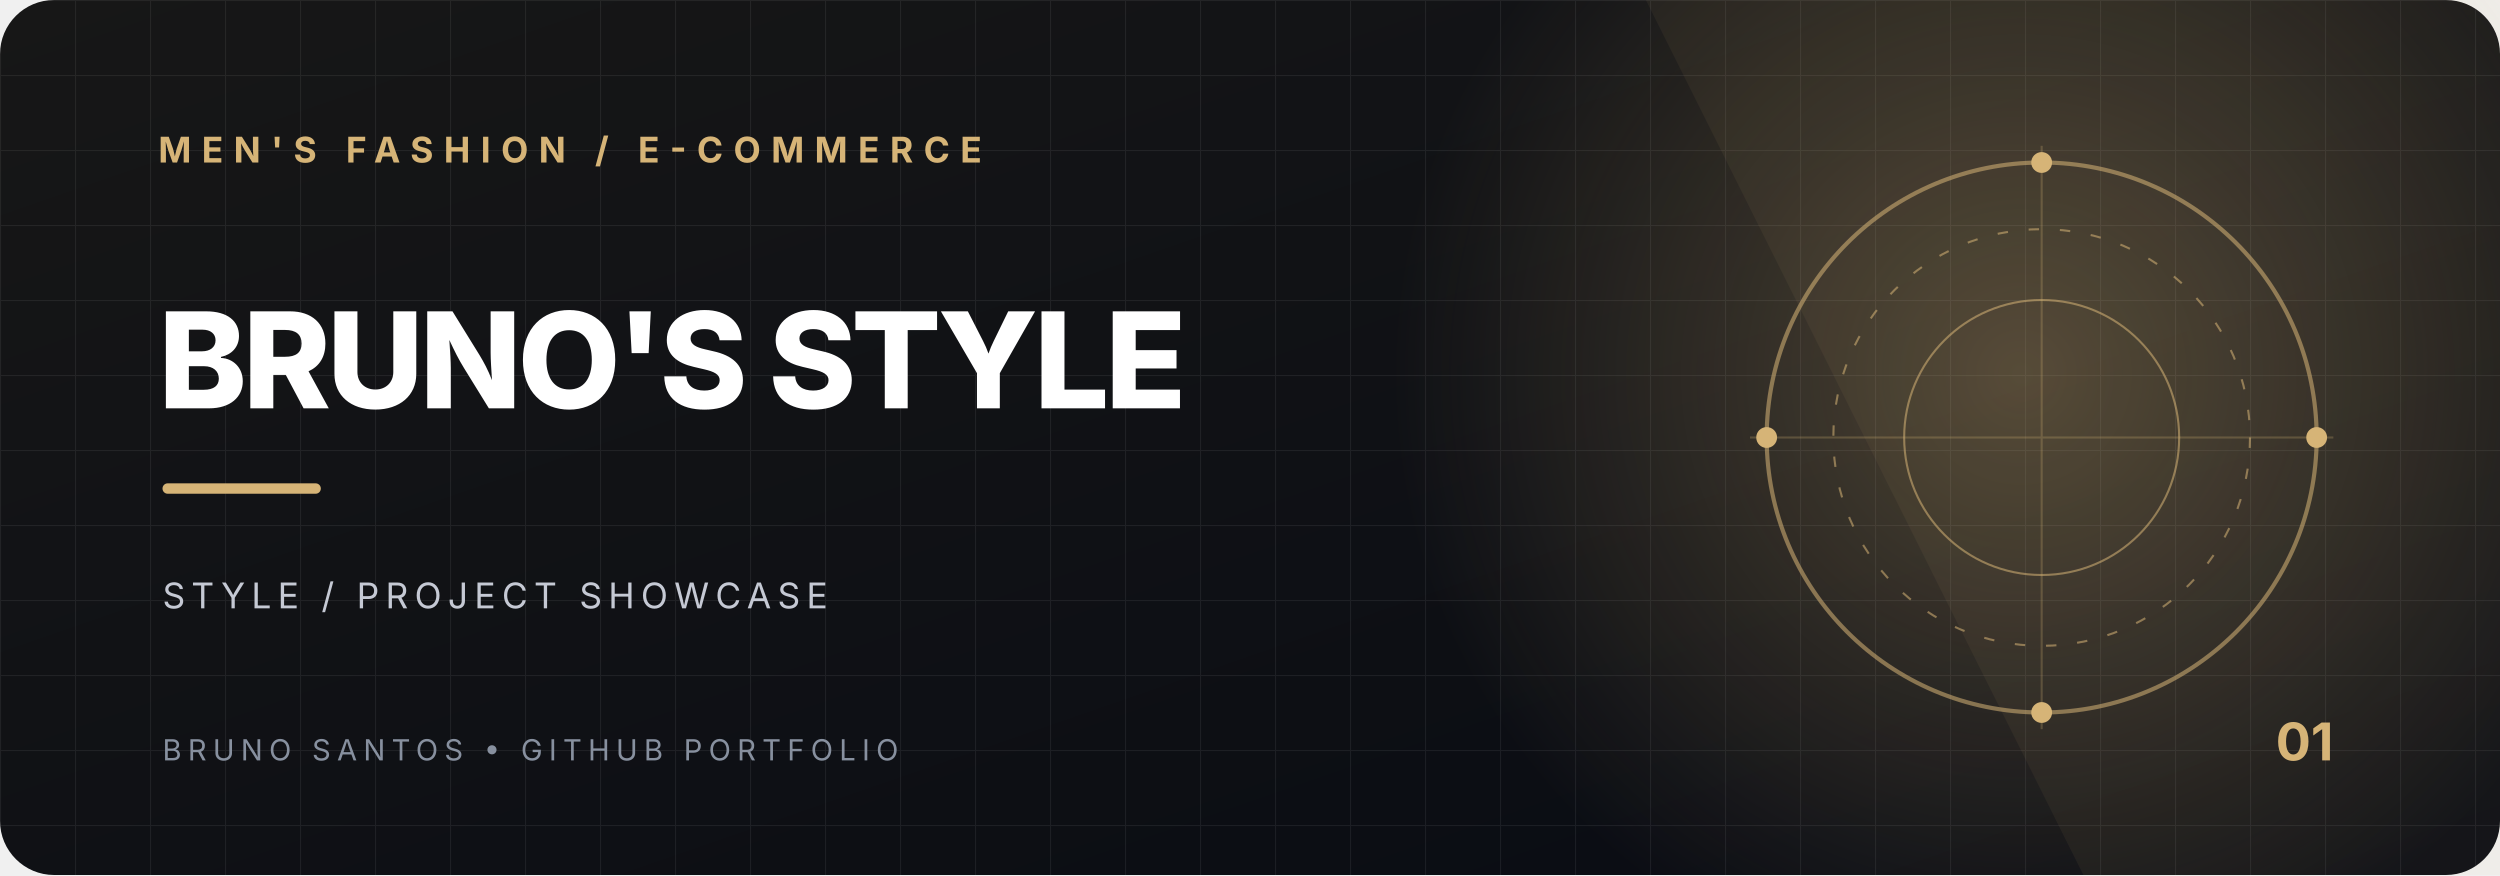
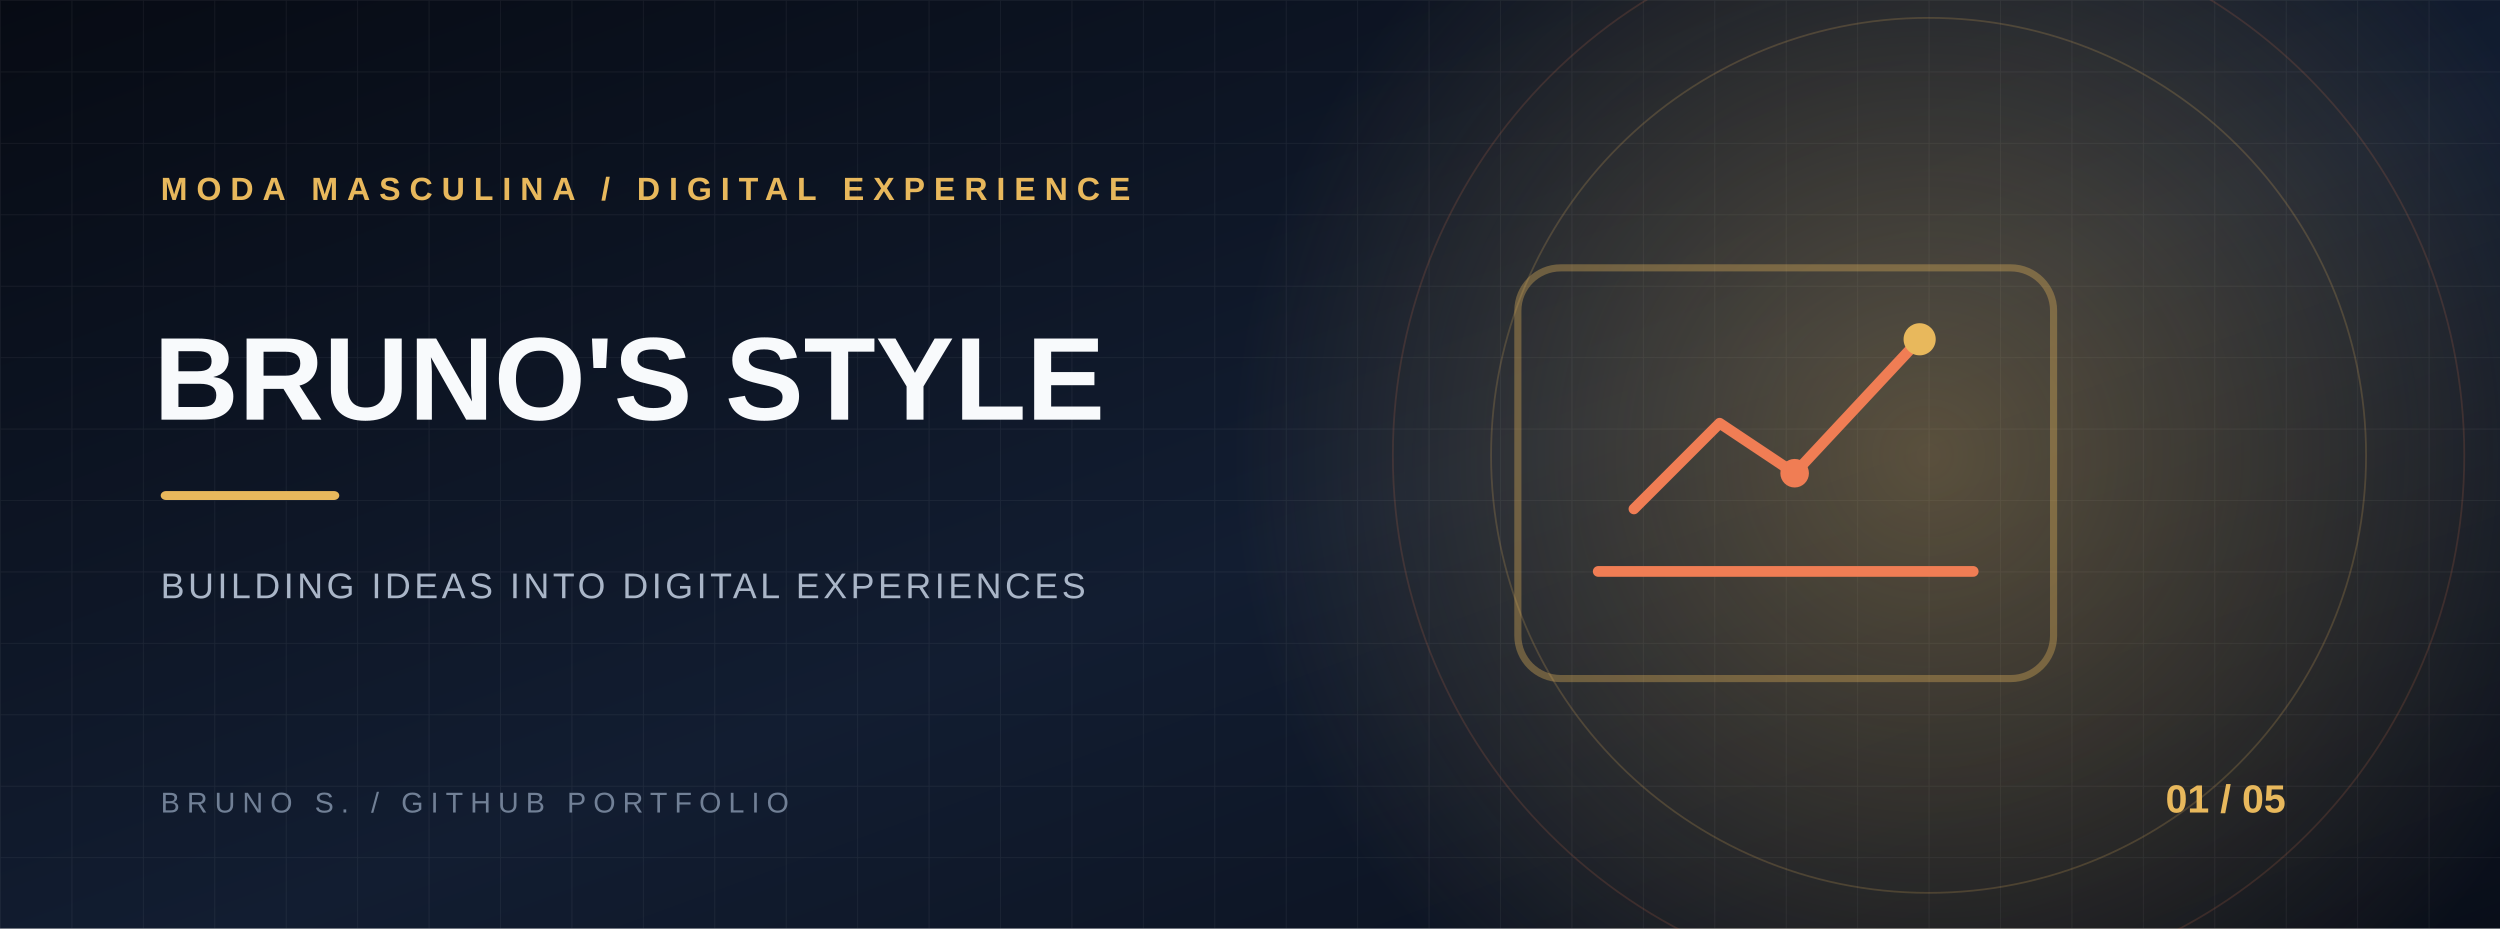
- <svg xmlns="http://www.w3.org/2000/svg" width="1200" height="420" viewBox="0 0 1200 420" role="img" aria-label="BRUNO'S STYLE">
+ <svg xmlns="http://www.w3.org/2000/svg" width="1400" height="520" viewBox="0 0 1400 520">
  <defs>
-     <linearGradient id="g" x1="0" y1="0" x2="1" y2="1">
-       <stop offset="0" stop-color="#171717" />
-       <stop offset="1" stop-color="#080b13" />
+     <linearGradient id="bg" x1="0" y1="0" x2="1" y2="1">
+       <stop stop-color="#070b14" />
+       <stop offset=".55" stop-color="#121d31" />
+       <stop offset="1" stop-color="#090e19" />
    </linearGradient>
    <radialGradient id="glow">
-       <stop offset="0" stop-color="#d6b477" stop-opacity=".32" />
-       <stop offset="1" stop-color="#d6b477" stop-opacity="0" />
+       <stop stop-color="#e8b85c" stop-opacity=".34" />
+       <stop offset="1" stop-color="#e8b85c" stop-opacity="0" />
    </radialGradient>
-     <pattern id="grid" width="36" height="36" patternUnits="userSpaceOnUse">
-       <path d="M36 0H0V36" fill="none" stroke="#fff" stroke-opacity=".07" />
+     <pattern id="grid" width="40" height="40" patternUnits="userSpaceOnUse">
+       <path d="M40 0H0V40" fill="none" stroke="#fff" stroke-opacity=".055" />
    </pattern>
  </defs>
-   <rect width="1200" height="420" rx="26" fill="url(#g)" />
-   <rect width="1200" height="420" rx="26" fill="url(#grid)" />
-   <circle cx="970" cy="180" r="300" fill="url(#glow)" />
-   <path d="M790 0H1200V420H1000Z" fill="#d6b477" opacity=".06" />
-   <g fill="none" stroke="#d6b477" stroke-opacity=".55">
-     <circle cx="980" cy="210" r="132" stroke-width="2" />
-     <circle cx="980" cy="210" r="100" stroke-width="1" stroke-dasharray="5 10" />
-     <circle cx="980" cy="210" r="66" />
-     <path d="M840 210H1120M980 70V350" stroke-opacity=".25" />
-   </g>
-   <g fill="#d6b477">
-     <circle cx="980" cy="78" r="5" />
-     <circle cx="1112" cy="210" r="5" />
-     <circle cx="980" cy="342" r="5" />
-     <circle cx="848" cy="210" r="5" />
-   </g>
-   <g font-family="Inter,Segoe UI,Arial,sans-serif">
-     <text x="76" y="78" fill="#d6b477" font-size="17" font-weight="700" letter-spacing="5">MEN'S FASHION / E-COMMERCE</text>
-     <text x="76" y="196" fill="#fff" font-size="64" font-weight="800" letter-spacing="-2">BRUNO'S STYLE</text>
-     <rect x="78" y="232" width="76" height="5" rx="2.5" fill="#d6b477" />
-     <text x="78" y="292" fill="#c5c9d4" font-size="17" letter-spacing="3">STYLE / PROJECT SHOWCASE</text>
-     <text x="1120" y="365" fill="#d6b477" font-size="25" font-weight="700" text-anchor="end">01</text>
-     <text x="78" y="365" fill="#87909f" font-size="14" letter-spacing="3">BRUNO SANTOS • GITHUB PORTFOLIO</text>
+   <rect width="1400" height="520" fill="url(#bg)" />
+   <rect width="1400" height="520" fill="url(#grid)" />
+   <circle cx="1080" cy="255" r="390" fill="url(#glow)" />
+   <circle cx="1080" cy="255" r="245" fill="none" stroke="#e8b85c" stroke-opacity=".2" />
+   <circle cx="1080" cy="255" r="300" fill="none" stroke="#f07d54" stroke-opacity=".15" />
+   <text x="90" y="112" fill="#e8b85c" font-family="Arial,sans-serif" font-size="18" font-weight="700" letter-spacing="5">MODA MASCULINA / DIGITAL EXPERIENCE</text>
+   <text x="86" y="235" fill="#f8fafc" font-family="Arial,sans-serif" font-size="66" font-weight="800">BRUNO'S STYLE</text>
+   <rect x="90" y="275" width="100" height="5" rx="3" fill="#e8b85c" />
+   <text x="90" y="335" fill="#aab6c8" font-family="Arial,sans-serif" font-size="20" letter-spacing="2">BUILDING IDEAS INTO DIGITAL EXPERIENCES</text>
+   <text x="90" y="455" fill="#718096" font-family="Arial,sans-serif" font-size="16" letter-spacing="4">BRUNO S. / GITHUB PORTFOLIO</text>
+   <text x="1280" y="455" text-anchor="end" fill="#e8b85c" font-family="Arial,sans-serif" font-size="22" font-weight="700">01 / 05</text>
+   <g transform="translate(850 150)" stroke="#e8b85c" stroke-width="4" fill="none" stroke-linecap="round" stroke-linejoin="round">
+     <rect x="0" y="0" width="300" height="230" rx="24" stroke-opacity=".35" />
+     <path d="M45 170h210M65 135l48-48 42 28 70-75" stroke="#f07d54" stroke-width="6" />
+     <circle cx="225" cy="40" r="9" fill="#e8b85c" stroke="none" />
+     <circle cx="155" cy="115" r="8" fill="#f07d54" stroke="none" />
  </g>
</svg>
